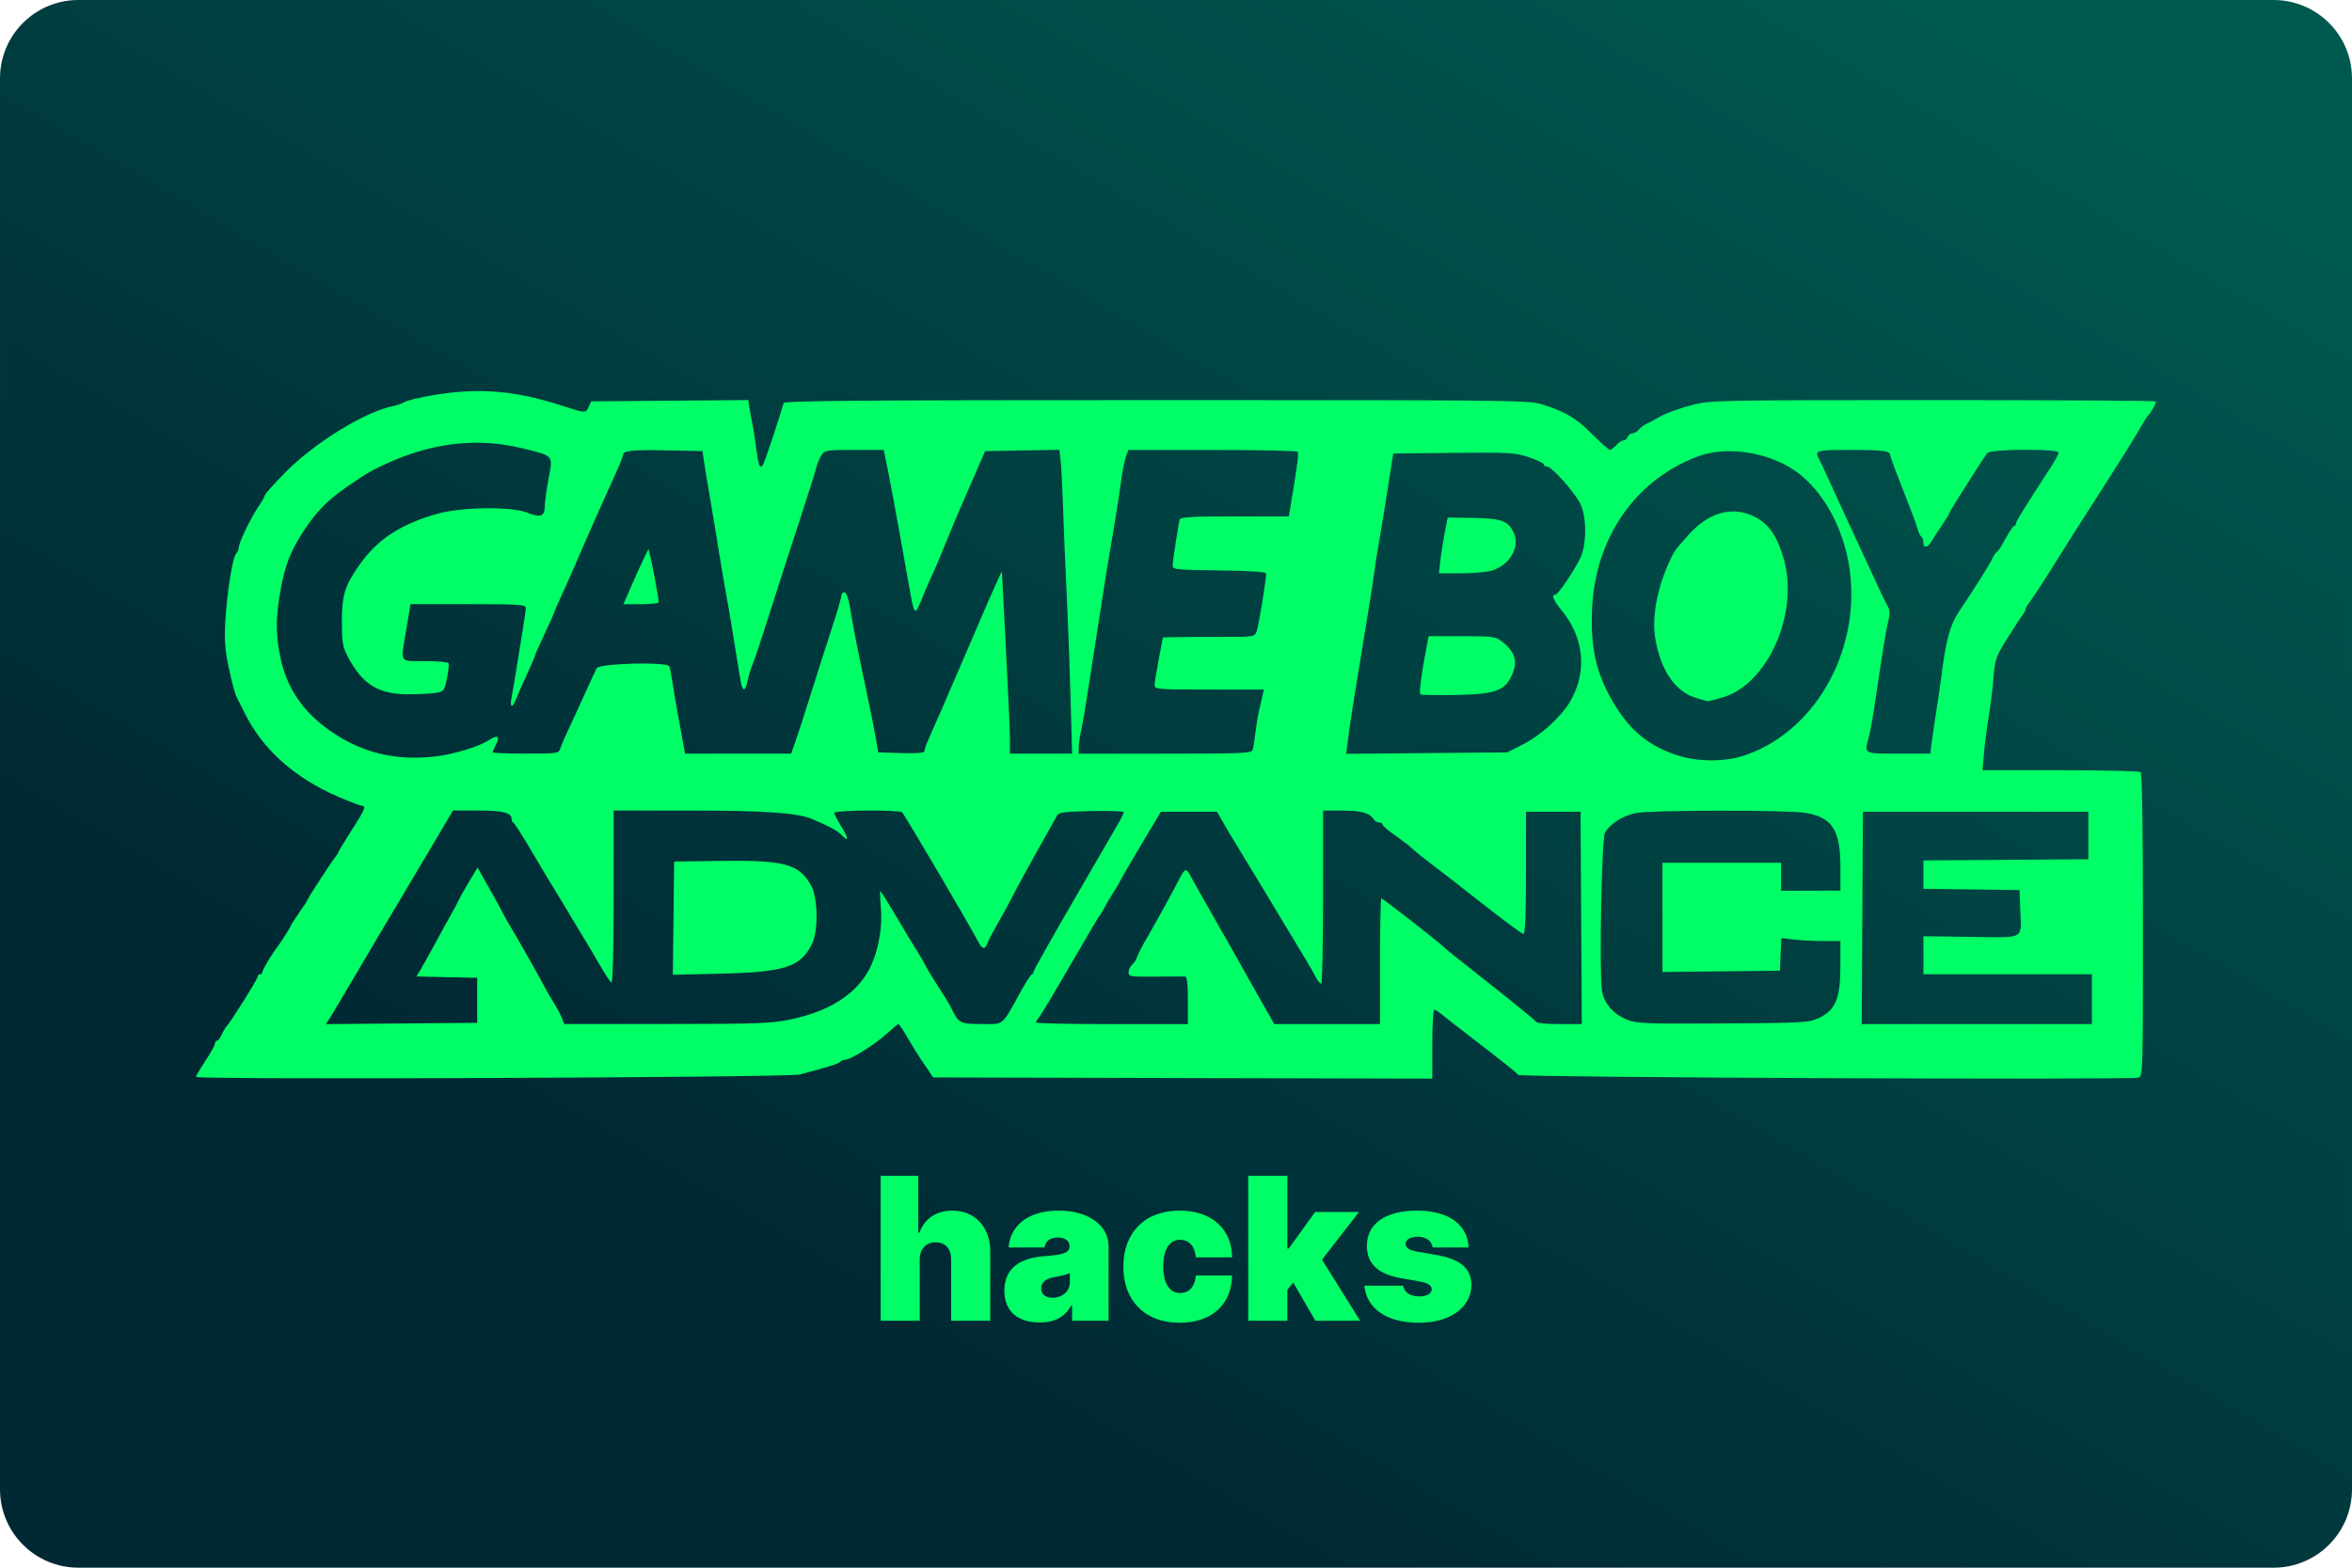
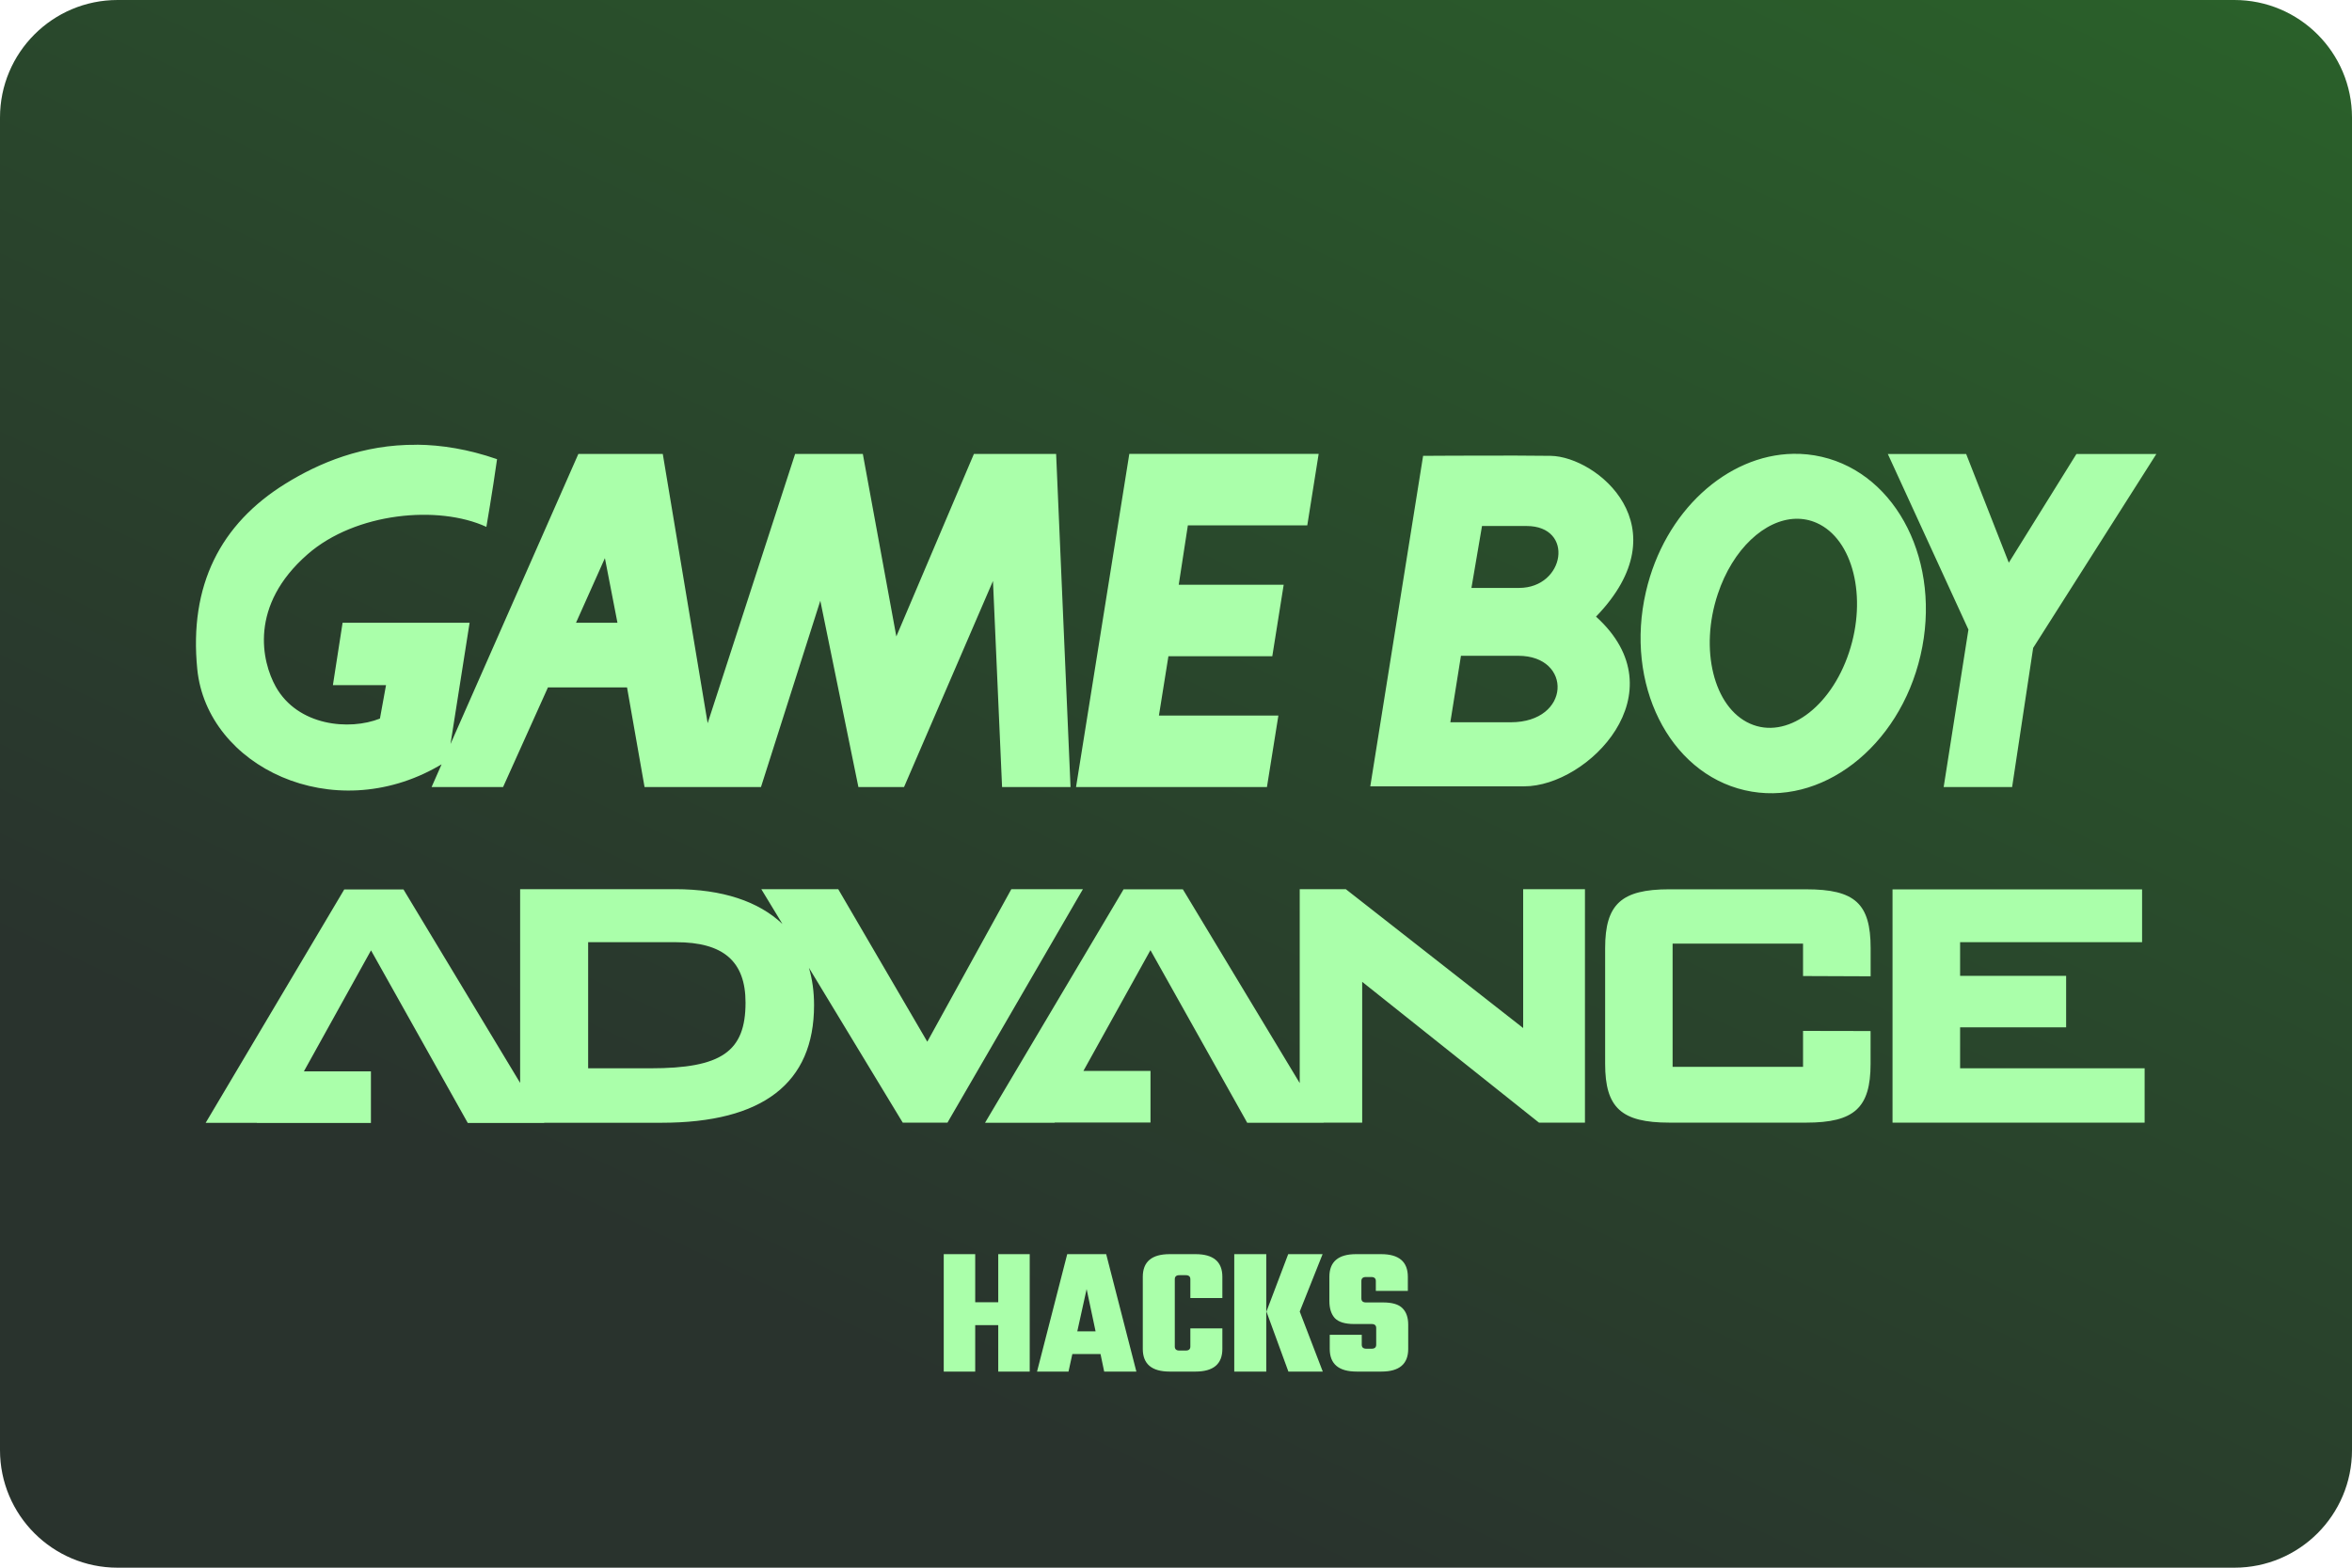
- <svg xmlns="http://www.w3.org/2000/svg" width="480" height="320" version="1.1" viewBox="0 0 127 84.667">
+ <svg xmlns="http://www.w3.org/2000/svg" width="480" height="320" version="1.1" viewBox="0 0 480 320" xml:space="preserve">
  <defs>
-     <linearGradient id="a" x1="116.42" x2="71.208" y1="7.938" y2="84.667" gradientUnits="userSpaceOnUse">
-       <stop stop-color="#00594f" offset="0" />
-       <stop stop-color="#002934" offset="1" />
+     <linearGradient id="a" x1="130.8" x2="71.21" y1="-41.37" y2="84.67" gradientTransform="matrix(3.78 0 0 3.78 2.766e-5 0)" gradientUnits="userSpaceOnUse">
+       <stop stop-color="#2a7329" offset="0" />
+       <stop stop-color="#29332d" offset="1" />
    </linearGradient>
  </defs>
-   <rect width="127" height="84.667" ry="4.233" fill="url(#a)" stroke-linecap="square" stroke-linejoin="round" stroke-width=".529" style="paint-order:stroke fill markers" />
-   <path d="m10.583 58.161c0-0.057 0.229-0.449 0.509-0.87s0.511-0.838 0.513-0.926c2e-3 -0.088 0.052-0.16 0.111-0.16 0.059 0 0.174-0.146 0.256-0.325 0.081-0.179 0.209-0.395 0.284-0.48 0.271-0.309 1.659-2.531 1.659-2.655 0-0.07 0.058-0.127 0.128-0.127s0.128-0.059 0.128-0.131c0-0.112 0.495-0.94 0.803-1.343 0.21-0.274 0.735-1.104 0.735-1.16 0-0.033 0.202-0.347 0.448-0.698 0.247-0.351 0.448-0.662 0.448-0.692 0-0.07 1.352-2.144 1.53-2.346 0.075-0.085 0.136-0.187 0.136-0.225 0-0.039 0.317-0.562 0.705-1.163 0.716-1.11 0.813-1.34 0.567-1.34-0.076 0-0.638-0.214-1.249-0.476-2.368-1.013-4.108-2.563-5.076-4.521-0.192-0.388-0.401-0.804-0.465-0.925-0.064-0.121-0.238-0.783-0.387-1.471-0.215-0.994-0.257-1.515-0.202-2.534 0.083-1.544 0.393-3.5 0.587-3.693 0.077-0.077 0.14-0.219 0.14-0.315 0-0.262 0.616-1.557 1.038-2.183 0.204-0.303 0.372-0.598 0.372-0.656 0-0.058 0.476-0.591 1.057-1.185 1.591-1.626 4.303-3.306 5.862-3.63 0.247-0.051 0.506-0.139 0.577-0.195 0.07-0.056 0.445-0.168 0.833-0.249 2.875-0.598 4.965-0.477 7.816 0.454 1.169 0.382 1.189 0.382 1.347 0.022l0.126-0.288 8.486-0.068 0.073 0.482c0.04 0.265 0.107 0.626 0.148 0.802s0.131 0.748 0.199 1.27c0.131 0.998 0.192 1.16 0.361 0.964 0.081-0.094 0.914-2.582 1.122-3.355 0.034-0.127 4.177-0.16 20.167-0.16 20.014 0 20.128 1e-3 20.912 0.265 1.242 0.418 1.728 0.717 2.612 1.6 0.454 0.454 0.873 0.825 0.931 0.825 0.058 0 0.21-0.115 0.338-0.256 0.128-0.141 0.303-0.256 0.391-0.256 0.087 0 0.192-0.086 0.232-0.192 0.041-0.106 0.155-0.192 0.254-0.192s0.257-0.092 0.351-0.206c0.094-0.113 0.288-0.257 0.432-0.32 0.144-0.063 0.348-0.169 0.454-0.235 0.448-0.28 1.149-0.55 2.042-0.784 0.912-0.239 1.467-0.25 12.973-0.25 6.611 0 12.02 0.033 12.02 0.072 0 0.109-0.282 0.623-0.383 0.696-0.048 0.035-0.252 0.352-0.453 0.705s-0.603 1.015-0.895 1.474c-0.291 0.458-0.727 1.145-0.969 1.526s-0.786 1.231-1.208 1.888c-0.423 0.657-0.971 1.522-1.217 1.922-0.715 1.159-1.515 2.394-1.727 2.666-0.107 0.138-0.195 0.299-0.195 0.358 0 0.059-0.06 0.177-0.133 0.262-0.073 0.085-0.443 0.65-0.822 1.256-0.651 1.04-0.694 1.161-0.775 2.178-0.047 0.592-0.163 1.538-0.258 2.102-0.095 0.564-0.209 1.443-0.253 1.954l-0.081 0.929 4.204 2e-3c2.312 1e-3 4.262 0.044 4.332 0.096 0.083 0.061 0.128 2.967 0.128 8.268 0 8.068-3e-3 8.175-0.256 8.236-0.553 0.134-33.386-8e-3 -33.478-0.145-0.079-0.117-0.774-0.672-2.671-2.131-0.982-0.755-1.225-0.946-1.483-1.161-0.148-0.123-0.318-0.224-0.377-0.224s-0.109 0.836-0.109 1.858v1.858l-26.95-0.065-0.395-0.583c-0.485-0.715-0.613-0.919-1.064-1.691-0.196-0.335-0.384-0.608-0.42-0.607-0.035 7.75e-4 -0.303 0.224-0.596 0.495-0.597 0.555-1.969 1.425-2.247 1.425-0.1 0-0.237 0.055-0.304 0.122-0.109 0.109-0.555 0.249-2.172 0.681-0.616 0.165-32.608 0.292-32.608 0.129zm15.183-4.135v-1.217l-3.283-0.072 0.249-0.413c0.137-0.227 0.497-0.874 0.801-1.438s0.684-1.256 0.846-1.538c0.162-0.282 0.346-0.628 0.409-0.769 0.063-0.141 0.314-0.587 0.557-0.991l0.442-0.734 0.63 1.116c0.347 0.614 0.701 1.261 0.788 1.439s0.216 0.41 0.288 0.515c0.172 0.255 1.849 3.214 1.96 3.459 0.048 0.106 0.232 0.423 0.41 0.705s0.386 0.671 0.464 0.865l0.141 0.352 5.529-2e-3c4.974-0.002 5.647-0.027 6.704-0.25 2.029-0.428 3.42-1.291 4.167-2.583 0.506-0.875 0.794-2.274 0.699-3.394-0.044-0.52-0.056-0.946-0.028-0.946s0.446 0.668 0.927 1.484c0.481 0.816 0.976 1.638 1.099 1.826 0.123 0.188 0.312 0.515 0.42 0.726s0.423 0.73 0.701 1.153c0.278 0.423 0.59 0.942 0.694 1.153 0.391 0.795 0.465 0.833 1.627 0.833 1.247 0 1.042 0.176 2.166-1.858 0.234-0.423 0.473-0.788 0.531-0.811 0.059-0.024 0.107-0.096 0.107-0.161 0-0.065 0.961-1.776 2.136-3.801 1.175-2.026 2.269-3.914 2.433-4.195 0.163-0.282 0.298-0.557 0.299-0.612 9.2e-4 -0.055-0.785-0.084-1.746-0.064-1.398 0.029-1.768 0.074-1.847 0.228-0.055 0.106-0.363 0.657-0.685 1.226-0.722 1.275-1.56 2.81-1.814 3.322-0.105 0.211-0.422 0.788-0.706 1.281-0.283 0.493-0.548 0.998-0.588 1.121-0.099 0.305-0.26 0.282-0.44-0.064-0.496-0.954-4.033-6.967-4.145-7.045-0.212-0.148-3.659-0.119-3.659 0.03 0 0.071 0.17 0.401 0.377 0.734 0.399 0.642 0.415 0.885 0.03 0.474-0.226-0.242-0.624-0.46-1.594-0.872-0.806-0.343-2.532-0.462-6.725-0.463l-4.004-1e-3v4.684c0 2.815-0.047 4.655-0.118 4.611-0.065-0.04-0.339-0.455-0.609-0.921-0.27-0.467-0.592-1.014-0.715-1.216-0.123-0.202-0.325-0.533-0.448-0.735s-0.455-0.755-0.737-1.23c-0.282-0.474-0.599-0.996-0.705-1.159-0.106-0.163-0.593-0.98-1.082-1.813-0.49-0.834-0.936-1.536-0.993-1.559s-0.103-0.122-0.103-0.22c0-0.325-0.485-0.442-1.829-0.442h-1.333l-1.156 1.954c-1.143 1.933-1.685 2.843-2.12 3.567-0.489 0.813-0.719 1.202-1.941 3.278-0.698 1.186-1.353 2.286-1.457 2.446l-0.189 0.29 8.168-0.068zm10.6-4.438 0.034-3.058 2.498-0.035c3.455-0.049 4.24 0.162 4.889 1.314 0.378 0.67 0.412 2.431 0.061 3.158-0.605 1.254-1.461 1.536-4.921 1.617l-2.597 0.061zm27.774 4.438c0-0.936-0.043-1.283-0.16-1.289-0.088-4e-3 -0.809-9.2e-4 -1.602 7e-3 -1.344 0.013-1.441-3e-3 -1.441-0.233 0-0.136 0.084-0.317 0.187-0.403 0.103-0.086 0.225-0.273 0.27-0.417 0.046-0.144 0.272-0.586 0.503-0.981 0.485-0.831 1.516-2.705 1.824-3.314 0.256-0.508 0.349-0.518 0.578-0.064 0.098 0.194 0.641 1.16 1.208 2.146 0.566 0.987 1.188 2.082 1.381 2.434 0.193 0.352 0.704 1.26 1.134 2.018l0.783 1.377h5.713v-3.395c0-1.867 0.031-3.395 0.069-3.395 0.071 0 2.895 2.194 3.288 2.555 0.313 0.287 0.355 0.321 2.808 2.256 1.225 0.966 2.246 1.807 2.269 1.868 0.023 0.062 0.586 0.112 1.251 0.112h1.208l-0.067-11.467h-2.947v3.299c0 2.261-0.043 3.299-0.137 3.299-0.076-3e-5 -1.056-0.723-2.178-1.606-1.123-0.883-2.358-1.844-2.746-2.135-0.388-0.291-0.803-0.62-0.923-0.732-0.293-0.274-0.446-0.393-1.159-0.902-0.335-0.239-0.609-0.482-0.609-0.541 0-0.059-0.084-0.106-0.186-0.106s-0.232-0.078-0.288-0.173c-0.199-0.336-0.673-0.467-1.696-0.467h-1.033v4.677c0 2.572-0.047 4.677-0.104 4.677s-0.202-0.187-0.322-0.416-0.332-0.604-0.472-0.833-0.356-0.585-0.479-0.791-0.599-0.996-1.057-1.755c-0.458-0.76-0.921-1.528-1.028-1.708s-0.453-0.749-0.769-1.265c-0.734-1.2-0.967-1.591-1.257-2.105l-0.235-0.416h-3.035l-0.995 1.666c-0.547 0.916-1.085 1.839-1.194 2.05-0.109 0.211-0.314 0.557-0.454 0.769s-0.327 0.529-0.414 0.705c-0.087 0.176-0.192 0.349-0.232 0.384-0.04 0.035-0.756 1.246-1.592 2.691-0.836 1.445-1.597 2.718-1.692 2.829-0.095 0.111-0.172 0.241-0.172 0.288 0 0.047 1.845 0.086 4.1 0.086h4.1zm34.082 0.947c0.89-0.417 1.153-1.052 1.153-2.787v-1.363l-0.929-1e-3c-0.511-6.3e-4 -1.229-0.037-1.595-0.081l-0.666-0.08-0.038 0.882-0.038 0.882-6.342 0.069v-5.898h6.406v1.512l3.203-8e-3v-1.288c0-1.988-0.446-2.676-1.891-2.912-0.984-0.161-8.274-0.156-9.131 7e-3 -0.709 0.134-1.416 0.578-1.693 1.062-0.178 0.311-0.315 7.499-0.162 8.523 0.103 0.689 0.598 1.266 1.356 1.577 0.516 0.212 0.975 0.23 5.179 0.205 4.392-0.027 4.64-0.041 5.189-0.298zm14.734-1.011v-1.345h-9.097v-2.053l2.568 0.034c2.976 0.039 2.721 0.183 2.659-1.504l-0.038-1.025-5.189-0.069v-1.529l8.905-0.067v-2.563h-12.172l-0.067 11.467h12.431zm-18.899-13.118c3.839-1.196 6.389-5.556 5.833-9.973-0.312-2.481-1.638-4.734-3.349-5.69-1.509-0.843-3.482-1.055-4.884-0.524-3.363 1.274-5.517 4.386-5.691 8.223-0.096 2.105 0.223 3.505 1.157 5.078 0.917 1.545 1.986 2.4 3.602 2.88 1.022 0.304 2.366 0.306 3.331 5e-3zm-2.498-3.158c-1.123-0.348-1.899-1.499-2.185-3.245-0.174-1.064 0.088-2.567 0.686-3.926 0.326-0.74 0.348-0.774 1.112-1.627 1.047-1.169 2.25-1.544 3.398-1.059 0.874 0.37 1.368 1.035 1.744 2.349 0.843 2.949-0.868 6.806-3.326 7.496-0.407 0.114-0.766 0.204-0.796 0.199-0.031-5e-3 -0.315-0.089-0.632-0.187zm-67.844 3.14c0.915-0.129 2.232-0.546 2.687-0.852 0.452-0.304 0.612-0.219 0.391 0.208-0.108 0.208-0.195 0.41-0.195 0.448 0 0.039 0.803 0.07 1.785 0.07 1.739 0 1.788-7e-3 1.875-0.288 0.05-0.159 0.28-0.692 0.513-1.185 0.233-0.493 0.63-1.358 0.883-1.922 0.253-0.564 0.508-1.111 0.566-1.217 0.145-0.263 3.829-0.356 3.924-0.1 0.033 0.09 0.113 0.51 0.177 0.932 0.064 0.423 0.186 1.143 0.27 1.602 0.084 0.458 0.209 1.135 0.277 1.506l0.124 0.673h5.726l0.193-0.545c0.106-0.299 0.284-0.833 0.396-1.185 0.852-2.693 1.318-4.154 1.691-5.294 0.238-0.727 0.432-1.405 0.432-1.506s0.075-0.183 0.167-0.183c0.107 0 0.221 0.33 0.32 0.929 0.188 1.143 0.401 2.227 0.863 4.388 0.196 0.916 0.42 2.04 0.499 2.498l0.143 0.833 1.247 0.037c0.866 0.025 1.247-8e-3 1.247-0.109 0-0.08 0.094-0.356 0.209-0.613 0.475-1.063 0.719-1.624 1.902-4.376 1.435-3.339 1.494-3.474 1.823-4.19l0.247-0.538 0.219 4.19c0.121 2.304 0.218 4.521 0.216 4.926l-0.003 0.737h3.361l-0.087-3.107c-0.048-1.709-0.141-4.203-0.207-5.542s-0.152-3.386-0.191-4.548c-0.039-1.163-0.1-2.361-0.137-2.662l-0.066-0.548-4.011 0.071-0.472 1.089c-0.26 0.599-0.561 1.291-0.669 1.538-0.363 0.827-0.58 1.34-0.918 2.178-0.387 0.958-0.648 1.568-0.904 2.114-0.099 0.211-0.317 0.722-0.484 1.135-0.352 0.871-0.384 0.833-0.662-0.798-0.104-0.608-0.301-1.711-0.438-2.451s-0.316-1.72-0.398-2.178c-0.082-0.458-0.234-1.251-0.338-1.762l-0.189-0.929h-1.59c-1.508 0-1.599 0.015-1.776 0.288-0.103 0.159-0.227 0.461-0.277 0.673-0.05 0.211-0.479 1.566-0.953 3.011s-1.191 3.664-1.592 4.933c-0.401 1.268-0.809 2.488-0.905 2.71-0.096 0.222-0.214 0.611-0.262 0.865-0.112 0.598-0.283 0.589-0.376-0.019-0.041-0.264-0.157-0.971-0.259-1.57-0.102-0.599-0.219-1.32-0.261-1.602-0.041-0.282-0.156-0.945-0.255-1.474-0.099-0.529-0.299-1.71-0.445-2.627s-0.351-2.156-0.457-2.755c-0.106-0.599-0.235-1.377-0.287-1.73l-0.094-0.641-1.855-0.037c-1.917-0.038-2.432 0.012-2.432 0.237 0 0.072-0.176 0.518-0.391 0.991-0.215 0.473-0.442 0.975-0.504 1.116-0.062 0.141-0.295 0.66-0.516 1.153s-0.664 1.502-0.982 2.242-0.746 1.706-0.95 2.147c-0.204 0.441-0.371 0.826-0.371 0.857 0 0.031-0.231 0.546-0.513 1.145-0.282 0.599-0.513 1.12-0.513 1.158s-0.192 0.488-0.428 1.001c-0.235 0.512-0.502 1.119-0.592 1.348-0.233 0.59-0.375 0.516-0.248-0.128 0.059-0.299 0.17-0.948 0.246-1.441 0.076-0.493 0.222-1.395 0.324-2.004s0.185-1.2 0.185-1.313c0-0.183-0.339-0.206-3.111-0.206h-3.111l-0.221 1.313c-0.325 1.928-0.419 1.762 0.99 1.762 0.665 0 1.24 0.05 1.278 0.111 0.038 0.061 0.002 0.43-0.08 0.82-0.142 0.676-0.17 0.713-0.605 0.785-0.251 0.042-0.922 0.076-1.49 0.077-1.597 2e-3 -2.458-0.526-3.236-1.985-0.304-0.571-0.341-0.781-0.343-1.925-0.002-1.423 0.157-1.947 0.919-3.04 0.98-1.405 2.226-2.228 4.234-2.798 1.314-0.373 4.022-0.404 4.871-0.056 0.687 0.282 0.929 0.194 0.929-0.335 0-0.226 0.092-0.9 0.204-1.498 0.244-1.3 0.307-1.226-1.421-1.649-2.475-0.606-4.99-0.295-7.559 0.936-0.734 0.352-0.87 0.434-1.927 1.16-1.012 0.695-1.63 1.328-2.312 2.366-0.718 1.093-1.02 1.875-1.264 3.273-0.251 1.433-0.251 2.328-3.46e-4 3.538 0.32 1.548 1.091 2.764 2.378 3.755 1.814 1.396 3.852 1.918 6.2 1.588zm10.382-9.19c0.238-0.546 0.543-1.218 0.677-1.493l0.245-0.5 0.142 0.628c0.152 0.675 0.406 2.082 0.406 2.253 0 0.058-0.428 0.105-0.951 0.105h-0.951zm33.548 8.841c0.035-0.123 0.101-0.541 0.147-0.929 0.046-0.388 0.131-0.907 0.189-1.153 0.058-0.247 0.141-0.607 0.184-0.801l0.079-0.352h-2.949c-2.723 0-2.95-0.017-2.951-0.224-1e-3 -0.123 0.1-0.757 0.224-1.409l0.226-1.185 0.705-0.014c0.388-8e-3 1.501-0.014 2.474-0.013 1.736 9.7e-4 1.772-5e-3 1.883-0.298 0.102-0.267 0.511-2.765 0.511-3.117 0-0.097-0.796-0.152-2.53-0.176-2.438-0.034-2.53-0.044-2.518-0.291 0.014-0.287 0.314-2.218 0.383-2.466 0.034-0.122 0.738-0.16 2.967-0.16h2.923l0.175-1.057c0.295-1.78 0.364-2.334 0.306-2.434-0.031-0.053-2.1-0.096-4.6-0.096h-4.544l-0.128 0.336c-0.07 0.185-0.183 0.747-0.251 1.249-0.127 0.936-0.416 2.748-0.658 4.117-0.075 0.423-0.214 1.288-0.309 1.922-0.096 0.634-0.293 1.903-0.439 2.819s-0.35 2.229-0.454 2.917c-0.104 0.688-0.245 1.495-0.314 1.794-0.069 0.298-0.127 0.701-0.128 0.895l-0.003 0.352h4.668c4.336 0 4.673-0.016 4.731-0.224zm14.577-0.266c0.965-0.484 2.084-1.504 2.568-2.339 0.924-1.595 0.75-3.424-0.465-4.907-0.446-0.544-0.567-0.848-0.338-0.848 0.141 0 1.009-1.281 1.346-1.986 0.358-0.749 0.347-2.258-0.021-2.962-0.339-0.648-1.529-1.971-1.774-1.971-0.099 0-0.179-0.053-0.179-0.118 0-0.065-0.364-0.239-0.808-0.387-0.749-0.249-1.046-0.266-4.064-0.235l-3.256 0.034-0.291 1.858c-0.16 1.022-0.377 2.348-0.481 2.947-0.105 0.599-0.223 1.349-0.263 1.666-0.04 0.317-0.153 1.067-0.251 1.666-0.098 0.599-0.267 1.637-0.376 2.306-0.109 0.669-0.311 1.909-0.449 2.755-0.138 0.846-0.29 1.871-0.338 2.279l-0.088 0.742 8.679-0.074zm-5.518-2.709c-0.093-0.059 0.051-1.157 0.352-2.694l0.088-0.448h1.797c1.689 0 1.82 0.018 2.178 0.299 0.714 0.56 0.856 1.098 0.492 1.861-0.377 0.791-0.91 0.972-2.984 1.014-0.999 0.02-1.865 6e-3 -1.924-0.031zm1.078-7.28c0.047-0.408 0.154-1.086 0.237-1.506l0.151-0.764 1.382 0.02c1.547 0.023 1.915 0.164 2.201 0.844 0.32 0.762-0.253 1.716-1.202 2-0.269 0.081-1.021 0.146-1.672 0.146h-1.183zm26.523 9.871c0.042-0.335 0.16-1.127 0.261-1.762 0.101-0.634 0.219-1.441 0.262-1.794 0.237-1.948 0.462-2.777 0.948-3.502 0.886-1.32 1.666-2.562 1.819-2.896 0.082-0.181 0.186-0.329 0.23-0.329 0.044 0 0.251-0.317 0.46-0.704s0.423-0.704 0.476-0.705c0.053-2.5e-4 0.096-0.059 0.096-0.13 0-0.115 0.461-0.86 1.875-3.032 0.237-0.364 0.431-0.725 0.431-0.801 0-0.209-3.662-0.188-3.845 0.022-0.077 0.088-0.375 0.535-0.663 0.993s-0.717 1.135-0.954 1.504c-0.237 0.369-0.431 0.701-0.431 0.738 0 0.037-0.187 0.343-0.416 0.681-0.229 0.338-0.478 0.723-0.554 0.856-0.195 0.343-0.439 0.39-0.439 0.084 0-0.143-0.051-0.291-0.114-0.33-0.063-0.039-0.154-0.229-0.202-0.422-0.049-0.193-0.401-1.138-0.783-2.099-0.382-0.961-0.695-1.807-0.695-1.878 0-0.236-0.383-0.286-2.189-0.286-1.807 0-1.911 0.03-1.659 0.482 0.068 0.122 0.305 0.626 0.527 1.119 0.222 0.493 0.604 1.329 0.85 1.858 0.245 0.529 0.592 1.278 0.771 1.666 1.124 2.438 1.35 2.92 1.526 3.242 0.162 0.296 0.171 0.465 0.052 0.961-0.136 0.567-0.214 1.048-0.71 4.382-0.11 0.74-0.256 1.547-0.324 1.794-0.257 0.93-0.317 0.897 1.597 0.897h1.722z" fill="#0f6" stroke-width=".128" />
-   <g transform="matrix(1.0173 0 0 1.0173 -2.711 -1.2087)" fill="#0f6" stroke-width=".265" aria-label="hacks">
-     <path d="m51.481 68.059c0.004-0.571 0.334-0.917 0.842-0.917 0.53 0 0.831 0.346 0.827 0.917v3.247h2.075v-3.683c0.004-1.263-0.793-2.165-2.014-2.165-0.853 0-1.484 0.436-1.744 1.173h-0.06v-3.022h-1.999v7.697h2.075z" />
-     <path d="m57.855 71.396c0.752 0 1.319-0.256 1.669-0.902h0.045v0.812h1.939v-3.954c0-1.067-1.011-1.894-2.661-1.894-1.725 0-2.574 0.902-2.646 1.954h1.909c0.049-0.357 0.312-0.526 0.707-0.526 0.361 0 0.616 0.165 0.616 0.466v0.015c0 0.334-0.368 0.44-1.338 0.511-1.191 0.086-2.12 0.568-2.12 1.834 0 1.15 0.774 1.684 1.879 1.684zm0.676-1.308c-0.353 0-0.601-0.173-0.601-0.496 0-0.297 0.21-0.526 0.692-0.601 0.331-0.053 0.609-0.12 0.827-0.21v0.481c0 0.526-0.447 0.827-0.917 0.827z" />
-     <path d="m65.281 71.411c1.71 0 2.759-0.981 2.781-2.51h-1.924c-0.045 0.605-0.372 0.932-0.827 0.932-0.545 0-0.902-0.466-0.902-1.413s0.357-1.413 0.902-1.413c0.459 0 0.77 0.327 0.827 0.932h1.924c-0.011-1.503-1.082-2.481-2.781-2.481-1.879 0-2.992 1.203-2.992 2.977 0 1.774 1.112 2.977 2.992 2.977z" />
-     <path d="m68.919 71.306h2.075v-1.639l0.312-0.395 1.176 2.033h2.375l-2.022-3.243 1.962-2.529h-2.33l-1.398 1.939h-0.075v-3.864h-2.075z" />
-     <path d="m80.615 67.413c-0.053-1.221-1.067-1.954-2.736-1.954-1.65 0-2.668 0.676-2.661 1.879-0.007 0.909 0.583 1.492 1.759 1.699l1.022 0.18c0.451 0.083 0.654 0.203 0.661 0.421-0.007 0.241-0.282 0.376-0.661 0.376-0.47 0-0.801-0.203-0.857-0.571h-2.059c0.113 1.184 1.135 1.969 2.901 1.969 1.597 0 2.774-0.778 2.781-2.014-0.007-0.853-0.579-1.349-1.759-1.563l-1.173-0.21c-0.44-0.079-0.564-0.237-0.556-0.406-0.007-0.241 0.289-0.376 0.646-0.376 0.41 0 0.752 0.218 0.782 0.571z" />
-   </g>
-   <style type="text/css">.st0{fill:#FC0C18;}
- 	.st1{fill:#FC0C18;}</style>
-   <style type="text/css">.st0{fill:#FC0C18;}
- 	.st1{fill:#FC0C18;}</style>
-   <style type="text/css">.st0{fill:#FC0C18;}
- 	.st1{fill:#FC0C18;}</style>
+   <rect width="480" height="320" ry="24" fill="url(#a)" />
+   <path d="m85.07 90.79c-11.07-0.106-20.07 3.764-26.79 7.926-13.32 8.242-19.72 20.8-18.02 37.88 1.98 19.82 27.63 32.29 49.36 19.71 0.198-0.115 0.356-0.208 0.502-0.291l-2.043 4.637h14.59l9.158-20.34h16.14l3.574 20.34h23.76l12.11-38.03 7.773 38.03h9.314l18.15-42.06 1.856 42.06h13.97l-2.939-67.99h-16.78l-15.83 37.25-6.836-37.25h-13.82l-17.85 54.96-9.158-54.96h-17.23l-26.09 59.21 3.896-24.76h-25.92l-1.978 12.74h10.84l-1.24 6.824c-6.21 2.48-16.76 1.543-21.27-6.522-2.844-5.116-5.491-16.54 6.512-27.02 9.773-8.544 26.7-10.09 36.48-5.586 0 0 1.24-7.148 2.178-13.82-5.874-2.038-11.34-2.907-16.37-2.955zm280.9 1.844c-13.51 0.224-26.28 11.72-30.07 28.17-4.345 18.8 4.699 36.93 20.17 40.5 15.47 3.574 31.55-8.754 35.88-27.56 4.345-18.78-4.689-36.93-20.17-40.5-1.935-0.447-3.881-0.643-5.811-0.611zm-135.5 0.029-10.87 67.99h38.96l2.334-14.59h-24.38l1.938-12.11h21.2l2.324-14.59h-21.42l1.865-12.12h24.37l2.322-14.59h-38.64zm154.8 0 16.45 35.85-5.053 32.14h13.97l4.293-28.4 25.14-39.58h-16.31l-13.8 22.19-8.701-22.19h-15.99zm-76.08 0.332c-8.342-0.017-18.55 0.051-18.76 0.053l-10.78 67.46h31.43c12.94 0 31.86-19.07 14.64-34.64 17.72-18.34 0.156-32.66-9.242-32.82-1.886-0.031-4.466-0.047-7.275-0.053zm57.3 12.9c1.456-0.036 2.9 0.238 4.285 0.857 7.398 3.303 10.34 15.16 6.564 26.46-3.772 11.32-12.82 17.81-20.21 14.49-7.387-3.303-10.33-15.15-6.555-26.46 3.056-9.194 9.607-15.2 15.92-15.35zm-64.04 1.473h9.086c9.867 0 7.867 12.64-1.531 12.64h-9.711l2.156-12.64zm-179 6.564 2.562 13.19h-8.461l5.898-13.19zm174.7 19.93h11.71c11.09 0 10.77 13.57-1.553 13.57h-12.32l2.166-13.57zm-192 47.64v39.54l-23.4-38.81-0.406-0.678h-12.09l-0.406 0.688-27.88 46.96h10.46v0.02h23.27v-10.53h-13.68l13.7-24.7 19.35 34.52 0.397 0.709h15.6l-0.021-0.041h23.95c20.65 0 31.14-8.066 31.14-23.99 0-2.761-0.355-5.313-1.043-7.637l18.74 30.94 0.406 0.666h9.129l0.395-0.697 26.02-44.86 1.219-2.094h-14.61l-0.397 0.719-16.75 30.41-17.77-30.44-0.406-0.699h-15.7l1.291 2.127 3.022 4.98c-4.845-4.605-12.26-7.107-21.92-7.107h-31.6zm159.1 0.012v39.57l-23.44-38.88-0.418-0.678h-12.09l-0.397 0.678-26.63 44.87-1.25 2.113h14.2l0.031-0.051h19.54v-10.54h-13.69l13.68-24.65 19.35 34.52 0.395 0.719h15.6l-0.01-0.031h7.877v-28.74l35.7 28.44 0.385 0.301h9.377v-47.65h-12.61v28.34l-35.82-28.05-0.375-0.291h-9.398zm75.44 0.01c-9.805 0-13.11 3.032-13.11 12.02v23.61c0 8.961 3.303 12 13.11 12h27.93c9.815 0 13.13-3.031 13.13-12v-6.689l-1.396-0.01-10.99-0.021h-1.396v7.336h-26.62v-25.16h26.62v6.617l1.396 0.01 10.99 0.043h1.408v-5.742c0-9.096-3.201-12.01-13.14-12.01h-27.93zm45.54 0v47.64h51.45v-11.1h-37.66v-8.357h21.64v-10.51h-21.64v-6.877h37.14v-10.78h-50.93zm-266.2 10.8h17.92c9.69 0 14.2 3.918 14.2 12.33 0 10.01-4.908 13.41-19.41 13.41h-12.71v-25.74z" fill="#afa" />
+   <path d="m192.6 256v23.97h6.422v-9.482h4.703v9.482h6.422v-23.97h-6.422v9.82h-4.703v-9.82zm25.2 0-6.16 23.97h6.422l0.785-3.584h5.748l0.748 3.584h6.57l-6.16-23.97h-7.953zm20.91 0c-3.659 0-5.488 1.545-5.488 4.631v14.71c0 3.086 1.83 4.629 5.488 4.629h5.264c3.659 0 5.488-1.543 5.488-4.629v-4.182h-6.533v3.695c0 0.548-0.311 0.822-0.934 0.822h-1.307c-0.622 0-0.934-0.275-0.934-0.822v-13.74c0-0.548 0.311-0.82 0.934-0.82h1.307c0.622 0 0.934 0.273 0.934 0.82v3.846h6.533v-4.33c0-3.086-1.83-4.631-5.488-4.631h-5.264zm13.18 0v23.97h6.533v-23.97zm11.01 0-4.443 11.72 4.48 12.25h7.018l-4.703-12.25 4.666-11.72zm13.85 0c-3.634 0-5.449 1.545-5.449 4.631v4.928c0 1.518 0.372 2.688 1.119 3.51 0.772 0.796 2.078 1.193 3.92 1.193h3.584c0.622 0 0.934 0.275 0.934 0.822v3.396c0 0.548-0.311 0.822-0.934 0.822h-1.082c-0.622 0-0.934-0.275-0.934-0.822v-2.016h-6.533v2.875c0 3.086 1.83 4.629 5.488 4.629h5.076c3.634 0 5.451-1.543 5.451-4.629v-4.928c0-1.493-0.399-2.627-1.195-3.398-0.772-0.772-2.078-1.156-3.92-1.156h-3.508c-0.622 0-0.934-0.275-0.934-0.822v-3.547c0-0.548 0.311-0.82 0.934-0.82h1.082c0.622 0 0.934 0.273 0.934 0.82v2.016h6.533v-2.873c0-3.086-1.817-4.631-5.451-4.631h-5.115zm-54.99 7.131 1.828 8.625h-3.732z" fill="#afa" />
</svg>
